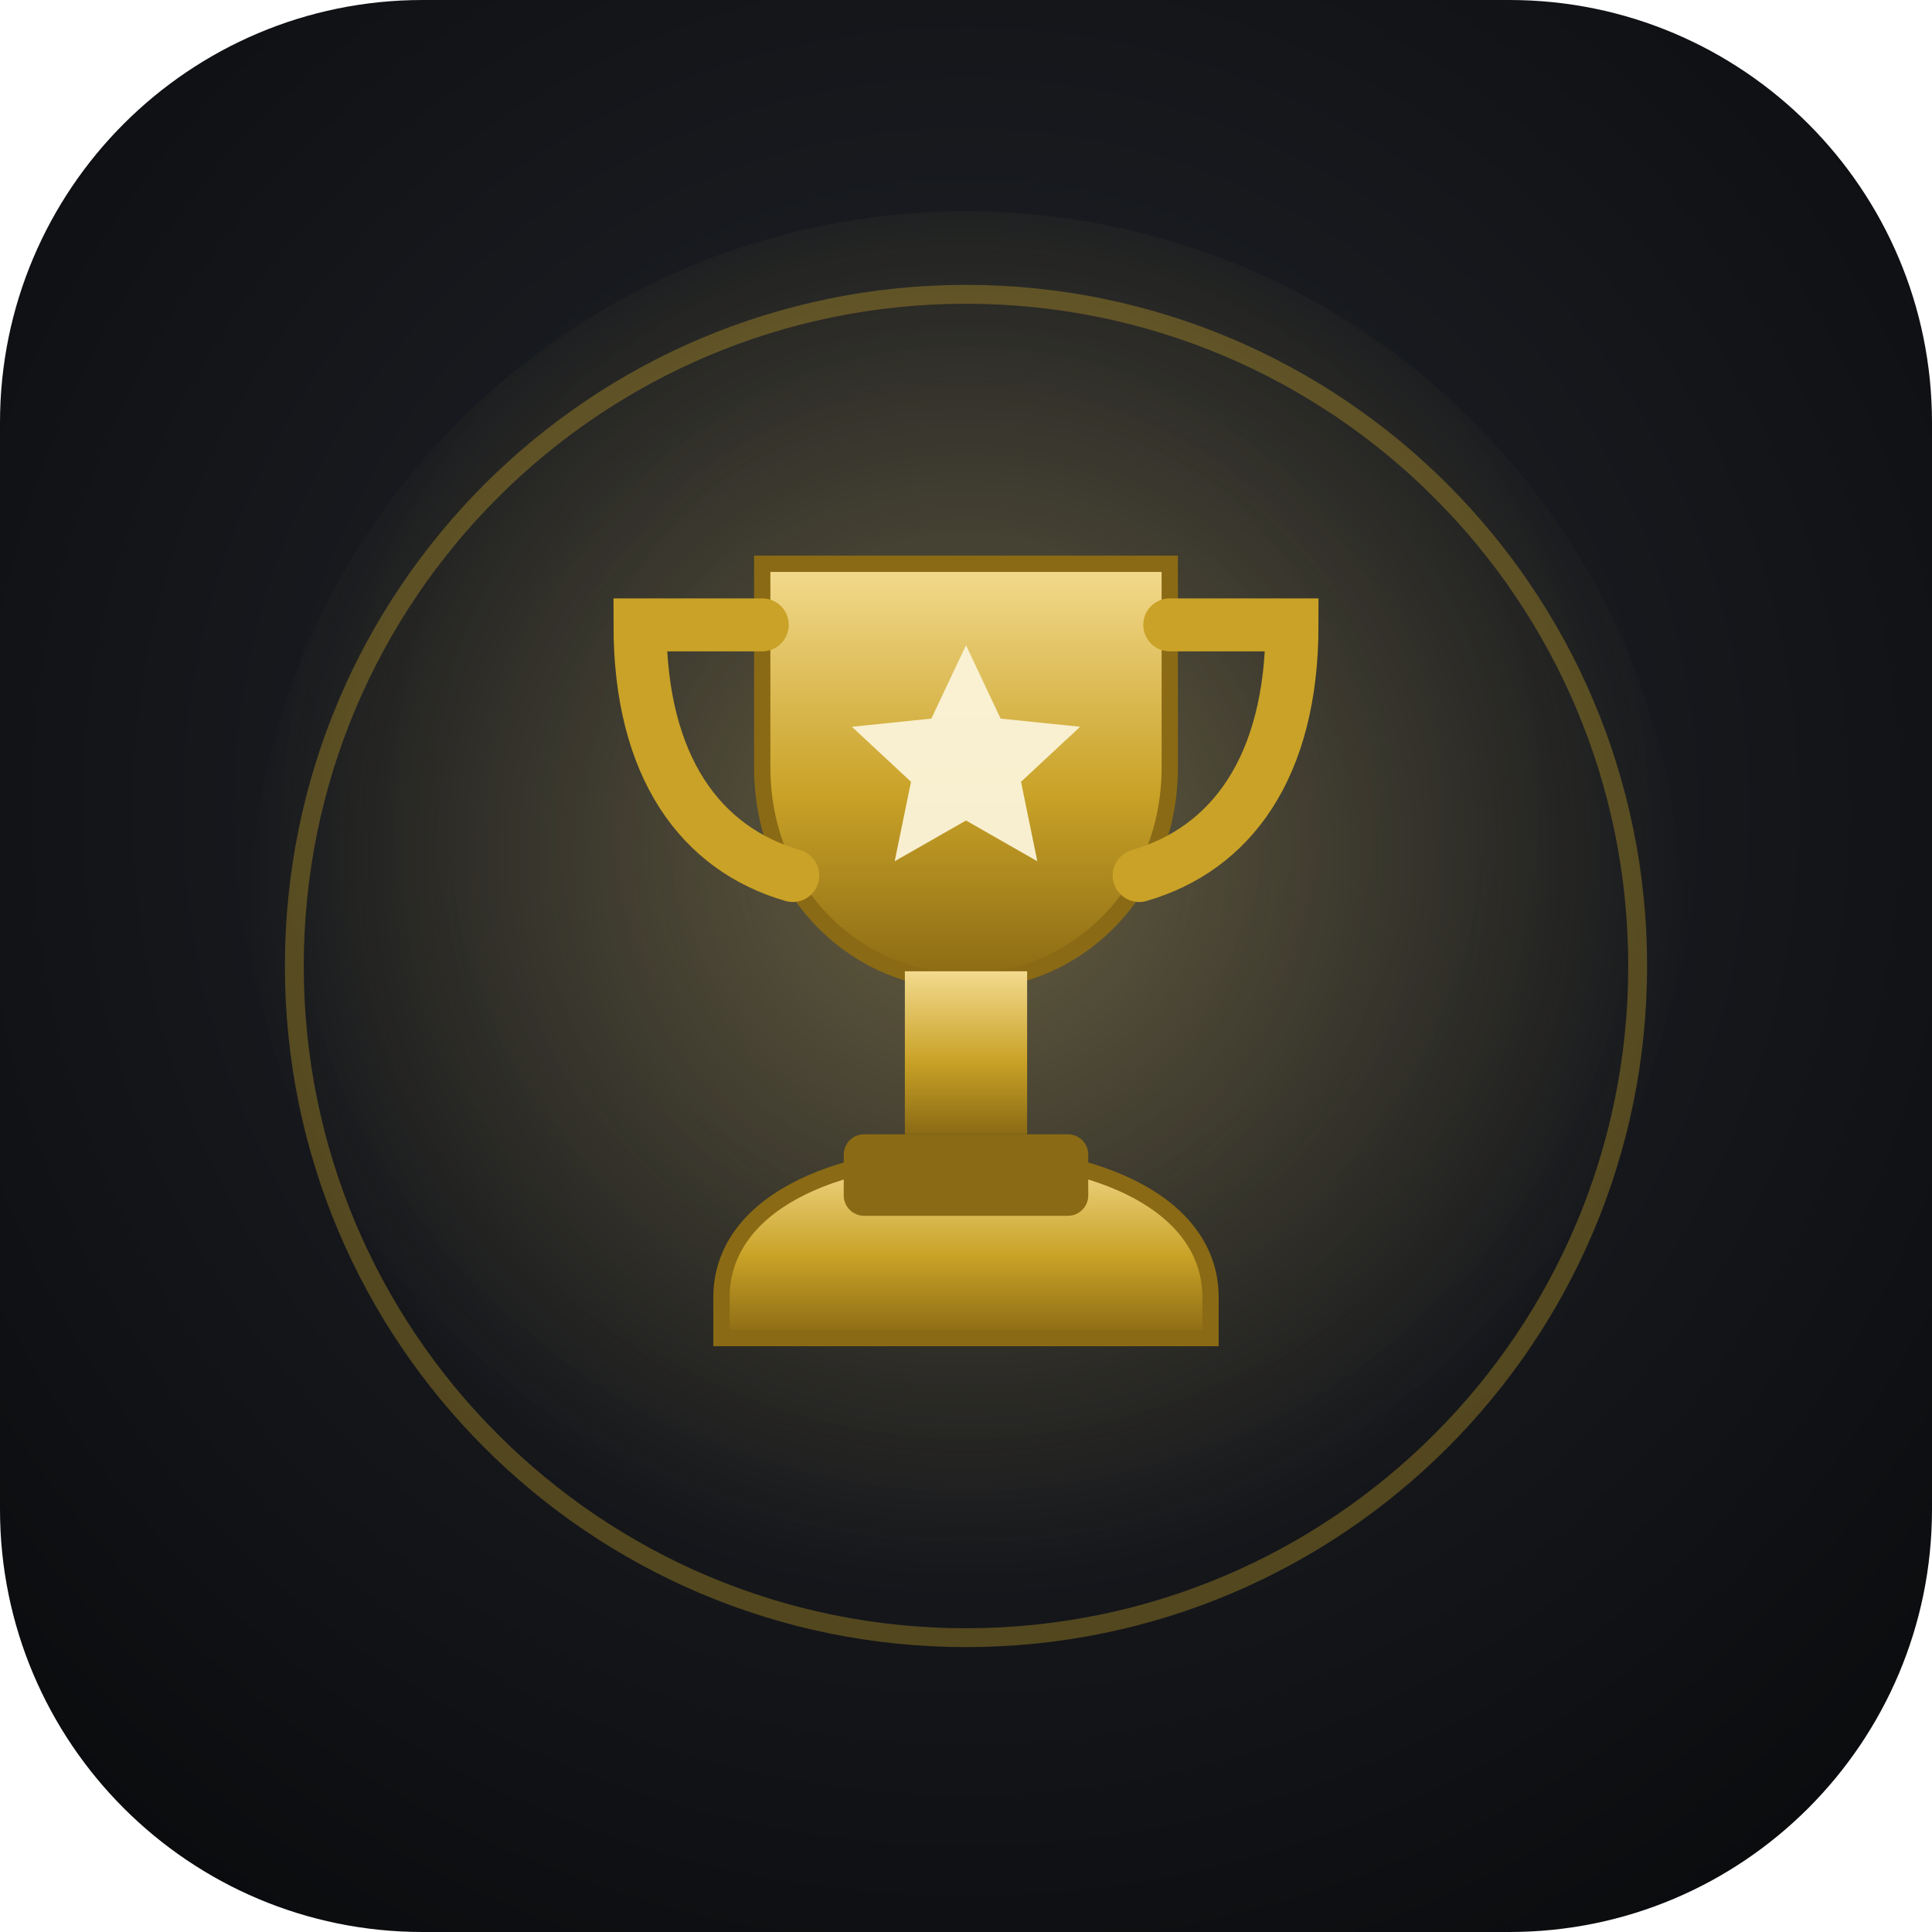
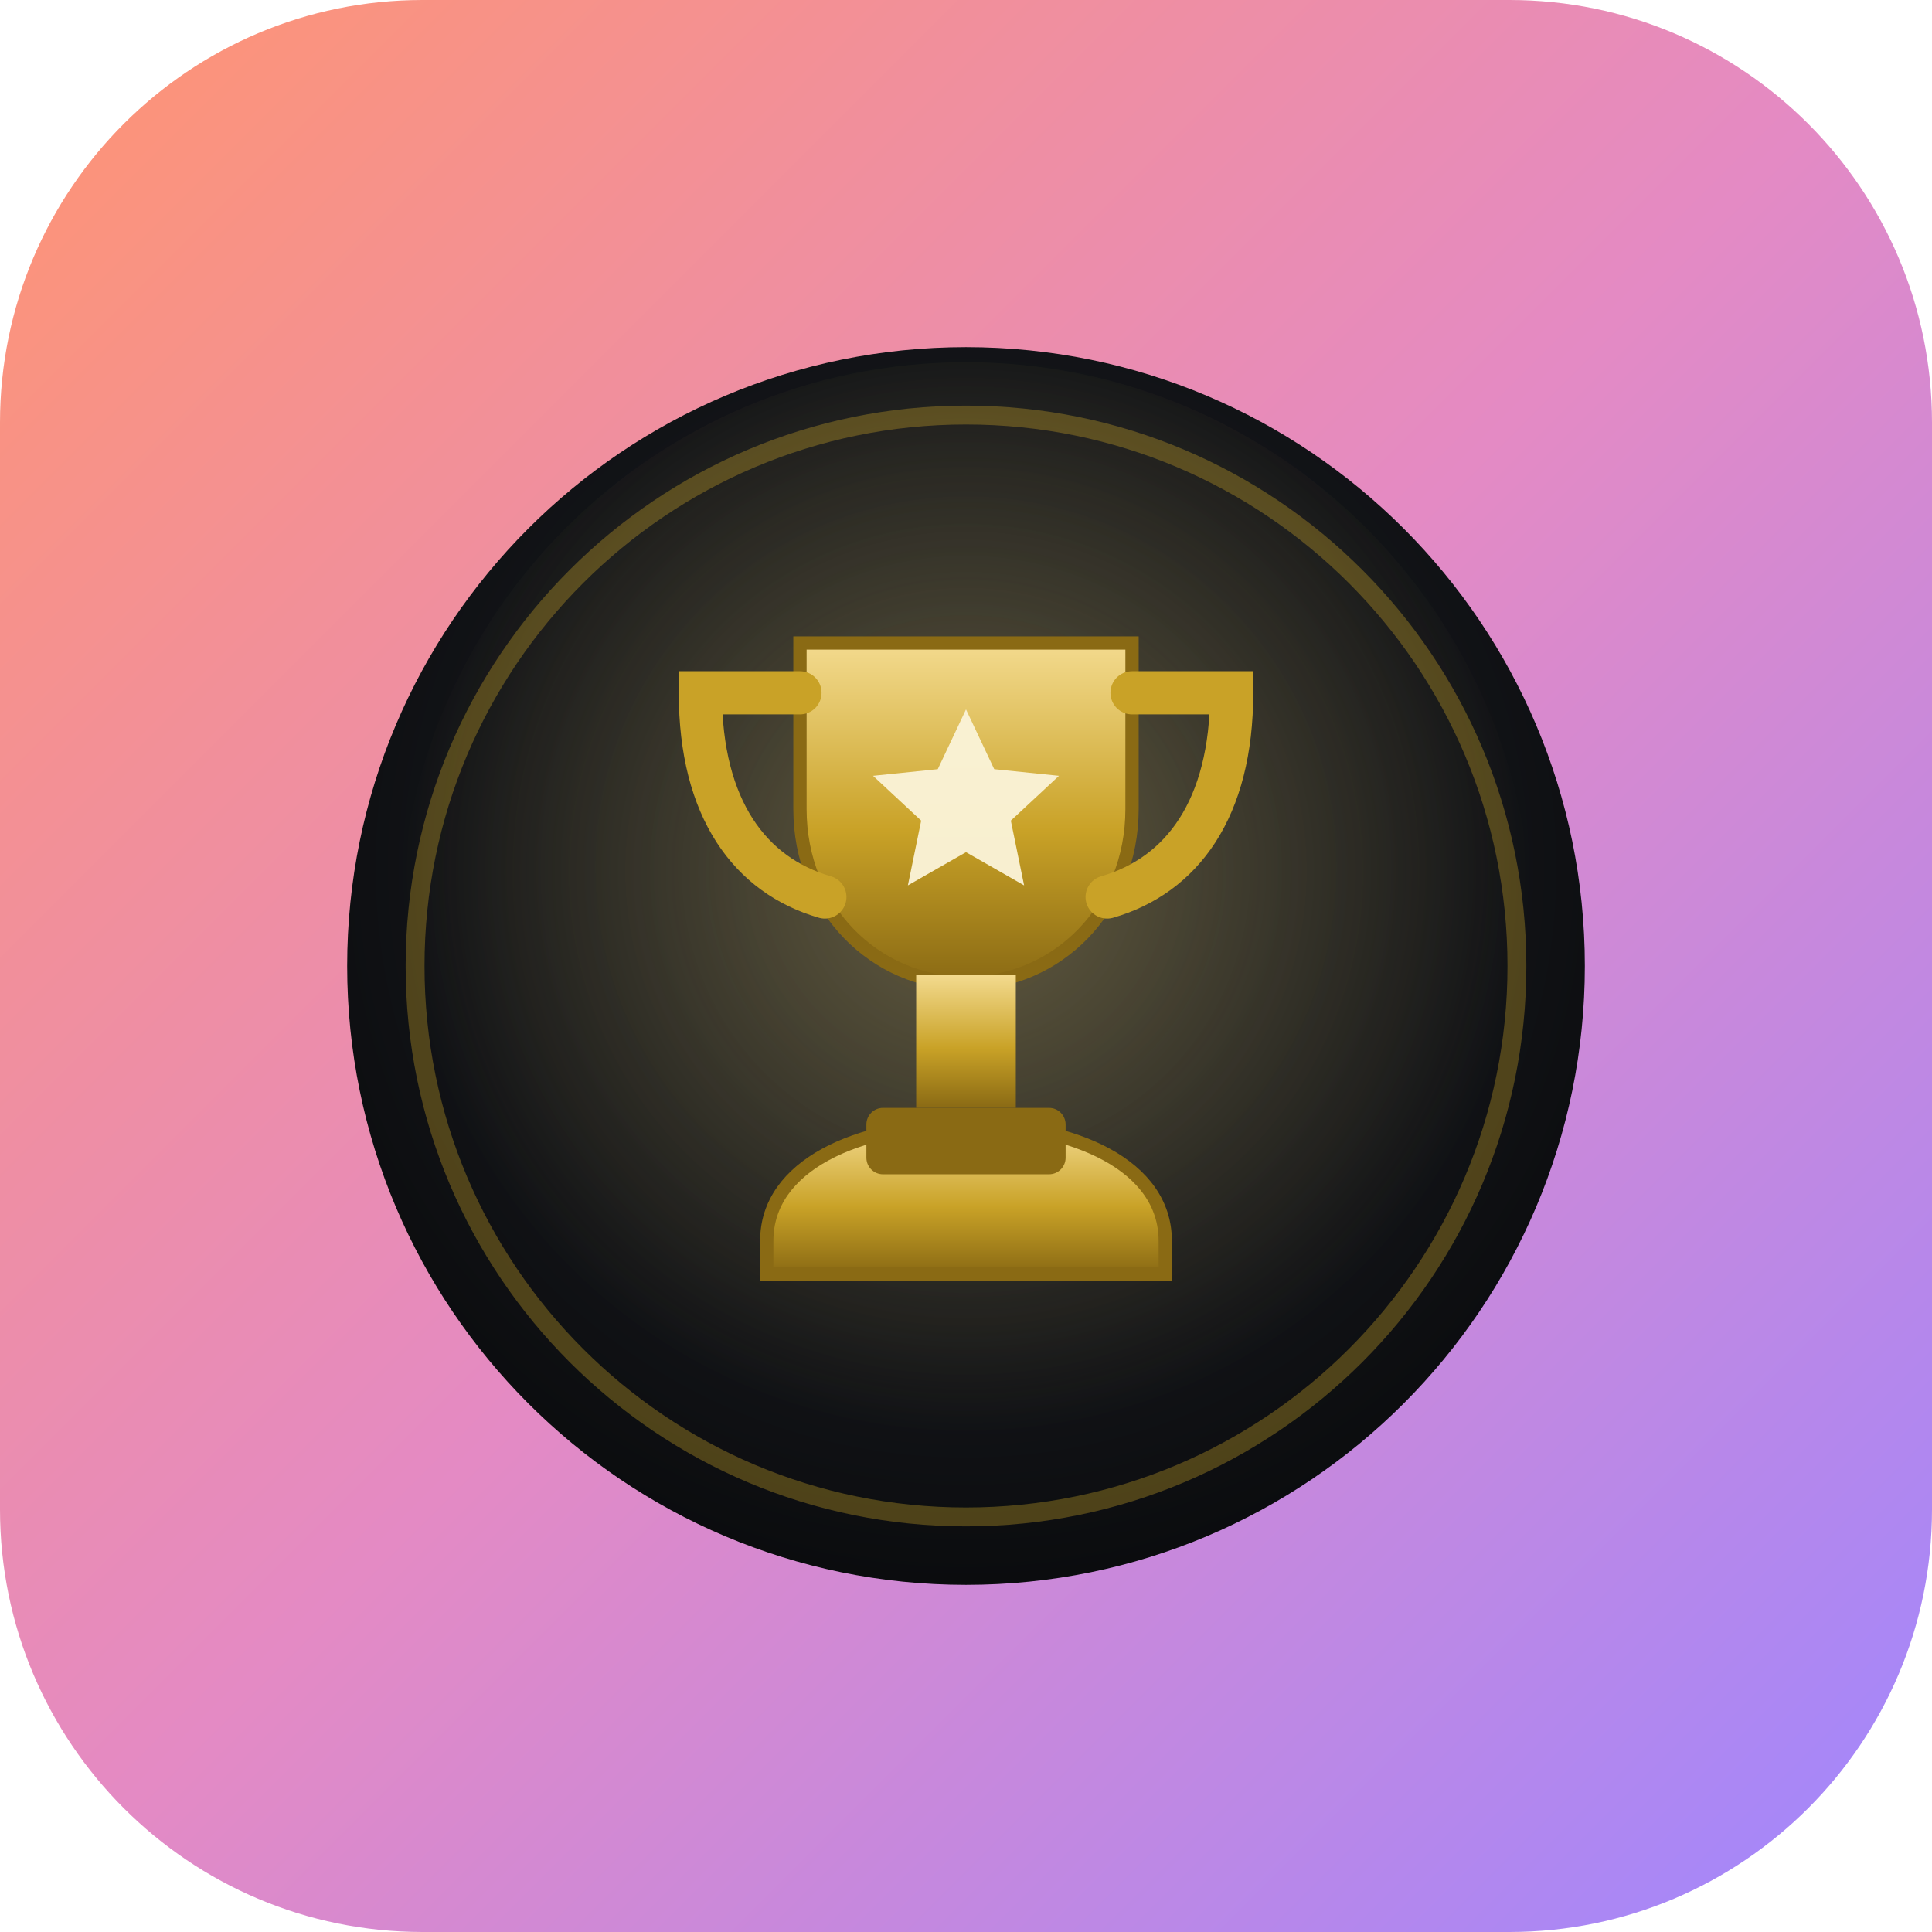
<svg xmlns="http://www.w3.org/2000/svg" viewBox="0 0 512 512">
  <defs>
-     <radialGradient id="bg" cx="50%" cy="42%" r="70%">
+     <linearGradient id="frame" x1="0" y1="0" x2="1" y2="1">
+       <stop offset="0" stop-color="#FF9570" />
+       <stop offset=".5" stop-color="#E48AC4" />
+       <stop offset="1" stop-color="#9E86FF" />
+     </linearGradient>
+     <radialGradient id="bg" cx="50%" cy="42%" r="60%">
      <stop offset="0" stop-color="#23262D" />
      <stop offset="1" stop-color="#0A0B0D" />
    </radialGradient>
    <radialGradient id="glow" cx="50%" cy="45%" r="50%">
      <stop offset="0" stop-color="#E4C765" stop-opacity=".35" />
      <stop offset="1" stop-color="#E4C765" stop-opacity="0" />
    </radialGradient>
    <linearGradient id="g" x1="0" y1="0" x2="0" y2="1">
      <stop offset="0" stop-color="#F3DA8E" />
      <stop offset=".55" stop-color="#C9A227" />
      <stop offset="1" stop-color="#8A6A14" />
    </linearGradient>
  </defs>
-   <rect width="512" height="512" rx="112" fill="url(#bg)" />
-   <circle cx="256" cy="246" r="190" fill="url(#glow)" />
-   <circle cx="256" cy="256" r="178" fill="none" stroke="#C9A227" stroke-width="5" opacity=".35" />
-   <g transform="translate(256 252) scale(5.4) translate(-32 -31)">
+   <rect width="512" height="512" rx="112" fill="url(#frame)" />
+   <circle cx="256" cy="256" r="164" fill="url(#bg)" />
+   <circle cx="256" cy="246" r="150" fill="url(#glow)" />
+   <circle cx="256" cy="256" r="146" fill="none" stroke="#C9A227" stroke-width="5" opacity=".35" />
+   <g transform="translate(256 254) scale(4.4) translate(-32 -31)">
    <path d="M22 12h20v10c0 6-4.5 10.5-10 10.5S22 28 22 22V12z" fill="url(#g)" stroke="#8A6A14" stroke-width=".8" />
    <path d="M22 15h-6c0 7 3 11 7.5 12.3" fill="none" stroke="#C9A227" stroke-width="2.6" stroke-linecap="round" />
    <path d="M42 15h6c0 7-3 11-7.5 12.3" fill="none" stroke="#C9A227" stroke-width="2.6" stroke-linecap="round" />
    <rect x="29" y="32" width="6" height="8" fill="url(#g)" />
    <path d="M20 48c0-4.5 5.4-7 12-7s12 2.5 12 7v2H20v-2z" fill="url(#g)" stroke="#8A6A14" stroke-width=".8" />
    <rect x="26" y="40" width="12" height="4" rx="1" fill="#8A6A14" />
    <path d="M32 16l1.7 3.6 3.9.4-2.9 2.7.8 3.9-3.5-2-3.5 2 .8-3.9-2.9-2.7 3.9-.4z" fill="#FBF3D8" opacity=".95" />
  </g>
</svg>
